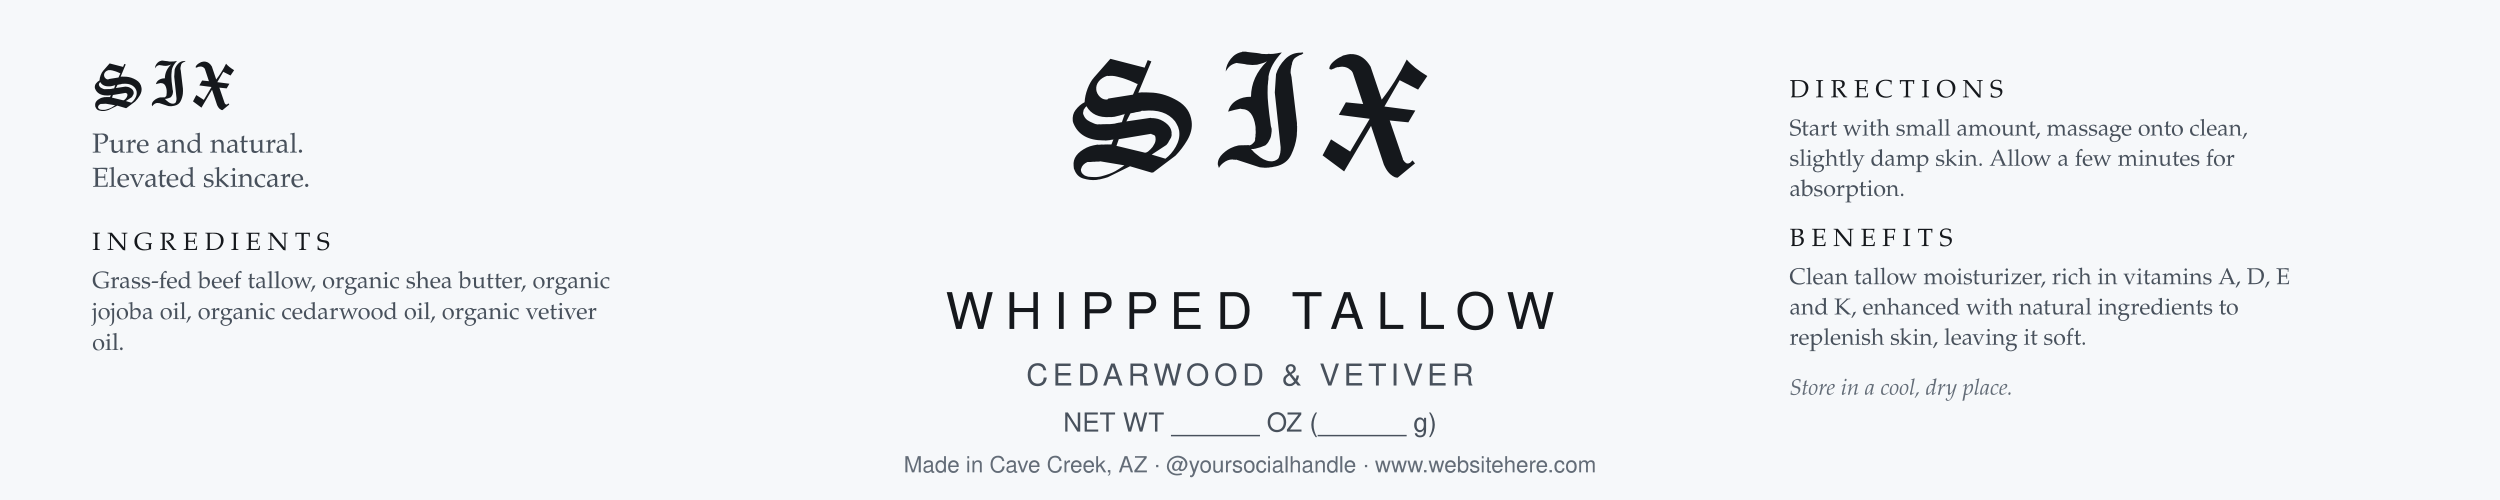
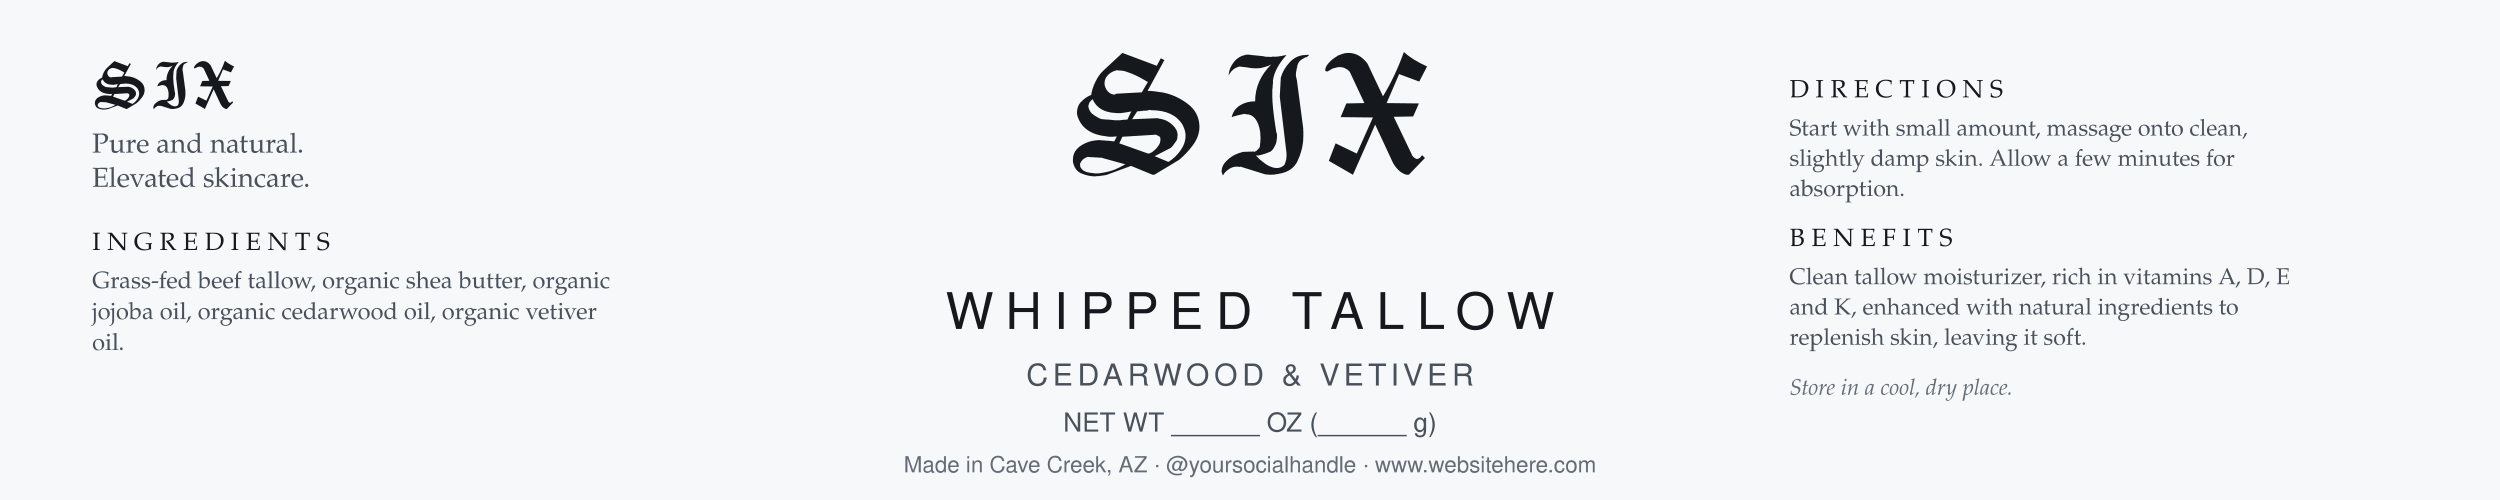
<svg xmlns="http://www.w3.org/2000/svg" width="190.0mm" height="38.0mm" viewBox="0 0 190.0 38.0">
  <rect x="0" y="0" width="190.0" height="38.0" fill="#f6f8fa" />
-   <g transform="translate(81.000 3.400) scale(0.2619)">
-     <path d="M12.94 4.08 22.88 6.65 23.77 4.46 24.83 4.83 21.05 13.92 22.01 13.82Q23.14 13.8 25.35 13.91Q28.99 14.22 32.5 16.29Q36.02 18.36 36.52 22.27Q36.86 24.97 35.24 27.72Q33.79 30.17 31.85 32.18L25.37 37.06L24.89 37.11L18.64 35.27L12.19 38.44Q11.91 38.57 11.24 38.73L10.19 38.99Q9.95 39.01 9.81 39.08L9.42 39.12Q9.13 39.15 9.09 39.2L8.75 39.24Q7.06 39.41 5 38.8Q3.23 38.25 2.48 36.23Q2.42 36.09 2.35 35.95L2.27 35.13Q1.93 31.89 6.06 29.85Q6.99 29.41 8 29.21L9.19 28.98Q9.35 29.07 9.98 29L10.41 28.95Q10.71 29.02 11.49 28.94Q11.68 28.97 12.07 28.93L13.24 28.95L13.86 27.37Q13.83 27.52 13.59 27.55L13.05 27.6Q13.01 27.66 12.91 27.67L11.8 27.78Q11.56 27.81 11.44 27.8Q11.32 27.79 11.17 27.75Q11.02 27.77 10.97 27.77Q4.18 27.75 2.19 22.73L2.18 22.64Q2.13 22.64 2.13 22.59L2.1 22.35Q2.05 22.36 2.05 22.31L2.03 22.16Q1.83 20.23 2.82 18.96Q3.98 17.42 5.46 16.68Q5.56 14.76 6.32 12.75Q7.09 10.74 8.18 9.51ZM6.3 34.02Q4.76 34.72 4.46 35.98Q4.37 36.08 4.39 36.28L4.42 36.57Q4.43 36.61 4.5 36.85Q4.5 36.9 4.54 36.97Q4.57 37.04 4.62 37.08Q4.63 37.13 4.63 37.18Q4.74 37.31 4.99 37.56Q5.23 37.8 5.44 37.92Q5.65 38.05 6.51 38.3Q6.85 38.31 7.59 38.38Q7.88 38.35 8.37 38.4Q8.61 38.37 8.76 38.41L9.68 38.31Q9.82 38.25 10.21 38.21Q12.82 37.54 14.35 36.7Q15.13 36.27 17 35L9.99 33.83Q9.85 33.9 9.61 33.92Q9.52 33.93 9.37 33.9Q9.22 33.91 9.17 33.92Q8.88 33.95 8.73 33.92L8.25 33.97Q8.2 33.97 7.96 33.95L7.18 34.03ZM22.08 19.14Q21.72 19.42 20.85 19.51L20.42 19.56Q19.71 19.78 19.18 19.83Q18.99 19.9 18.75 19.93L17.57 22.25L24.64 21.21Q24.85 21.34 25.29 21.29Q25.29 21.29 25.98 21.37Q27.51 21.55 29.02 22.69Q30.53 23.82 30.7 25.42L30.71 25.51Q30.67 25.57 30.68 25.66L30.72 26.05Q30.67 26.1 30.68 26.2L30.71 26.44Q30.71 26.49 30.67 26.54Q30.63 26.6 30.59 26.7Q30.55 26.8 30.56 26.9Q30.4 27.25 29.9 28.04Q29.86 28.14 29.76 28.32Q29.66 28.5 29.61 28.56Q29.57 28.61 29.18 29.09L24.93 31.88L28.91 33.07Q30.68 31.77 31.92 29.59Q33.15 27.41 32.93 25.28L32.89 24.89Q32.81 24.61 32.66 24.09Q32.65 23.94 32.52 23.71Q32.33 23.24 32.15 22.97Q32.09 22.83 31.92 22.58Q31.74 22.33 31.68 22.19Q28.76 18.54 22.58 19.18ZM24.79 25.84 15.38 27.41 14.7 29.34 22.77 31.28Q22.97 31.4 23.35 31.26Q23.59 31.19 23.91 30.96Q24.22 30.73 24.57 30.35Q24.66 30.25 24.86 30.03Q25.06 29.82 25.19 29.66Q25.86 28.66 25.99 28.06Q25.98 27.96 26.05 27.66Q26.05 27.61 26.07 27.41L26.01 26.79Q25.95 26.74 25.94 26.6L25.93 26.5Q25.88 26.51 25.85 26.44Q25.82 26.37 25.79 26.32Q25.76 26.27 25.35 26.12Q25.3 26.08 25.15 26.05Q25 26.01 24.97 25.99Q24.95 25.97 24.89 25.93L24.8 25.94ZM6.02 17.79Q5.94 17.95 5.67 18.17Q5.67 18.22 5.42 18.54Q5.42 18.54 5.33 18.67Q5.25 18.8 5.2 18.85Q5.04 19.6 5.04 19.63Q5.04 19.65 5.01 19.75L5.05 20.14Q5.05 20.19 5.1 20.23Q5.46 21.27 6.25 21.87Q6.83 22.3 8.26 22.88Q8.47 22.96 8.82 23.07Q8.92 23.06 8.96 23.05Q9.07 23.09 9.12 23.11Q9.17 23.13 9.36 23.11L9.7 23.07Q9.75 23.11 10.07 23.11Q10.39 23.1 10.77 23.06Q12.53 23.07 12.92 23.03L14.17 22.9Q14.37 22.88 14.84 22.73L14.94 22.72Q15.18 22.69 15.32 22.63L15.66 22.59Q15.85 22.57 15.99 22.51L16.28 22.48L17.14 20Q16.97 20.21 16.73 20.24L16.53 20.26Q16.49 20.31 16.35 20.32Q15.64 20.55 15.59 20.55Q15.12 20.7 14.83 20.73Q14.35 20.87 14.16 20.9L13.19 21Q12.95 21.02 12.8 20.99Q8 21.3 6.03 17.89ZM12.04 9.01Q10.48 9.51 9.59 10.6Q8.7 11.7 8.85 13.05Q8.88 13.34 8.92 13.48Q8.95 13.63 9.08 13.91Q9.09 13.95 9.21 14.23Q9.32 14.27 9.39 14.51Q10.48 16.05 12.07 15.89L12.34 15.62L19.49 14.48L20.88 11.4Q20.98 11.39 20.38 11.26Q20.37 11.21 20.27 11.15Q20.17 11.09 20.09 11.09Q20.02 11.1 19.86 10.97Q19.3 10.74 18.68 10.46L17.46 10Q16.55 9.66 15 9.28Q14.19 9.07 13.6 9.04Q13.01 9 12.24 9.08Z M51.19 2 52.25 2.01Q52.54 2.11 53.81 2.23L55.36 2.39Q55.65 2.4 56.13 2.5Q56.62 2.6 56.86 2.66Q57.39 2.71 58.41 2.72L58.9 2.63Q59.19 2.73 60.16 2.65Q60.6 2.56 61.43 2.47L61.48 2.47L61.53 2.42Q61.72 2.43 62.11 2.33Q62.3 2.34 62.69 2.25Q59.35 5.85 58.82 9.24L58.81 10.02Q58.76 10.16 58.75 10.31L58.75 10.5Q58.7 10.55 58.7 10.69L58.69 11.08Q58.59 11.76 58.59 12L58.56 13.95Q58.54 15.21 58.76 17.45Q58.93 19.49 59.51 23.58L59.74 24.41L59.73 25.33Q59.68 25.38 59.67 25.57L59.67 25.77Q59.62 25.91 59.62 26.01Q59.56 26.93 59.01 27.8Q58.71 28.52 57.93 29.19Q57.29 29.48 56.46 29.76Q56.22 29.8 55.71 29.96Q55.2 30.13 54.95 30.17Q54.9 30.17 54.81 30.17Q54.71 30.22 54.61 30.24Q54.51 30.27 54.32 30.26L53.74 30.26L53.98 30.5Q54.12 30.55 54.26 30.8L54.84 31.39Q56.09 32.42 56.43 32.67Q57.34 33.31 58.31 33.62Q58.79 33.77 58.89 33.77Q58.99 33.77 59.08 33.77Q59.18 33.82 59.23 33.82L59.91 33.83Q59.96 33.83 60.35 33.74Q60.4 33.74 60.69 33.65Q60.74 33.6 60.86 33.55Q60.98 33.51 61.03 33.48Q61.08 33.46 61.18 33.39Q61.28 33.32 61.32 33.29Q61.37 33.27 61.5 33.17Q61.62 33.08 61.64 33.03Q61.67 32.98 61.74 32.88Q61.82 32.79 61.82 32.76Q61.82 32.74 61.97 32.3L62.12 31.87Q62.12 31.72 62.22 31.43Q62.22 31.34 62.27 31.19L62.28 30.9Q62.28 30.75 62.33 30.61L62.34 29.73L60.65 13.88L61.01 8.54Q61.72 6.17 63.62 4.22Q65.51 2.28 68.13 2.31L68.82 2.23L68.91 2.52Q68.81 2.57 68.71 2.64Q68.61 2.71 68.54 2.76Q68.47 2.8 68.37 2.88Q68.27 2.95 68.15 2.95Q68.03 2.95 67.93 2.99Q67.83 3.04 67.74 3.09Q67 3.47 66.54 3.82Q66.07 4.18 65.77 5Q65.77 5.05 65.72 5.13Q65.67 5.2 65.67 5.34L65.66 5.49Q65.66 5.59 65.61 5.76Q65.56 5.93 65.46 6.17L65.46 6.36Q65.41 6.6 65.3 7.09Q65.25 7.33 65.25 7.72L65.24 8.16Q65.24 8.3 65.33 8.59Q65.33 8.64 65.38 8.69L65.38 8.79Q65.38 8.84 65.4 8.91Q65.43 8.98 65.47 9.23Q65.47 9.28 65.52 9.37L65.52 9.52L67.05 22.41Q67.05 22.7 67.09 22.75L67.08 23.48Q67.08 23.53 67.13 23.63L67.11 25.04Q67.06 25.23 67.06 25.57L67.05 26.1Q67 26.3 67 26.64Q66.67 29.3 65.4 31.94Q64.13 34.57 60.96 35.3Q60.81 35.3 60.42 35.39L59.84 35.53Q59.64 35.53 59.33 35.57Q59.01 35.62 58.86 35.66L58.48 35.66Q58.18 35.66 58.14 35.7L57.6 35.7Q57.55 35.65 57.41 35.65L56.97 35.64Q56.83 35.59 56.63 35.59L56.34 35.58L49.37 33.31L49.28 33.4L49.13 33.4Q49.08 33.4 48.99 33.35L48.6 33.35Q48.55 33.35 48.45 33.3L48.35 33.29Q46.99 33.28 45.72 34.28Q44.84 34.95 44.44 35.77L44.44 35.67Q44.39 35.62 44.34 35.53Q44.3 35.43 44.3 35.33L44.3 35.28Q44.25 35.09 44.18 34.97Q44.11 34.84 44.11 34.55Q44.13 32.95 45.56 31.61Q46.98 30.27 48.55 29.7Q48.69 29.61 49.03 29.51Q49.13 29.52 49.45 29.4Q49.77 29.28 50.01 29.24Q50.25 29.19 50.4 29.19L53.22 29.13Q53.22 29.23 53.31 29.23Q53.36 29.23 53.41 29.18Q53.46 29.13 53.75 29.04Q53.8 28.99 53.9 28.95Q54 28.9 54.07 28.83Q54.14 28.75 54.42 28.49Q54.69 28.23 54.76 28.11Q54.83 27.99 54.94 27.65L54.94 27.16Q54.94 27.02 55.05 26.63L55.05 25.95Q55.06 25.85 55.11 25.76L55.11 25.12Q55.07 24.98 55.07 24.64L55.08 24.15Q55.03 24.01 55.04 23.67Q54.32 18.7 51.07 18.66L50.68 18.56Q50.1 18.7 48.93 18.92Q48.63 19.02 48.05 19.16Q47.9 19.2 47.61 19.27Q47.32 19.34 47.12 19.43Q47.64 17.26 49.6 16.12Q51.36 15.07 53.74 15.1Q53.81 9.27 58.39 4.81Q58.29 4.86 58.04 4.98Q57.8 5.1 57.6 5.19Q57.41 5.29 56.97 5.4Q56.53 5.52 55.51 5.8Q54.63 5.88 54.15 5.88Q53.66 5.87 52.59 5.76Q52.35 5.71 51.82 5.6Q51.29 5.5 50.99 5.49Q50.7 5.49 50.22 5.39Q49.93 5.38 49.54 5.28Q48.42 5.56 47.71 6.13Q47 6.71 46.4 7.77Q46.52 5.78 47.88 4.09Q49.24 2.41 51.18 2.1Z M98.92 4.27Q100.89 6.65 104.91 9.08L102.24 13.02L96.89 10.29L92.47 17.93L101.43 19.09L99.41 22.52L94 21.98L97.82 33.14Q97.8 33.28 97.85 33.29L97.85 33.34Q97.83 33.43 97.93 33.44Q98.08 33.8 98.62 34.26Q98.67 34.26 98.71 34.27Q98.71 34.32 98.78 34.35Q98.85 34.38 98.99 34.45L99.18 34.47L99.23 34.43L99.43 34.45L99.48 34.41L99.53 34.41Q99.63 34.38 99.71 34.34Q99.79 34.3 99.84 34.3L100.1 34.09L100.61 33.56L101.34 34.43L96.3 38.58L95.77 38.52Q95.73 38.47 95.63 38.46L95.49 38.44Q95.44 38.38 95.35 38.37Q94.88 38.17 94.12 37.54Q93.2 36.65 92.65 35.51Q92.53 35.25 92.3 34.79L88.58 23.54L80.77 36.76L74.52 32.11L76.97 27.46L82.52 31L88.19 21.49L79.23 20.34L81.27 16.71L86.29 17.21L83.37 8.4Q83.12 7.59 82.39 7.16Q81.86 6.66 80.91 6.45L80.23 6.37Q80.08 6.4 79.94 6.39L79.34 6.46Q79.29 6.46 79.22 6.5Q79.14 6.54 78.99 6.52L78.8 6.5Q78.75 6.54 78.64 6.58Q78.54 6.61 78.49 6.61Q78.45 6.6 78.37 6.64Q78.29 6.68 78.24 6.7Q78.19 6.72 78.08 6.78Q77.98 6.84 77.87 6.9Q77.77 6.96 77.72 6.96Q77.67 6.95 77.59 6.99Q77.51 7.03 77.46 7.05Q77.41 7.07 77.28 7.12Q77.15 7.18 77.05 7.22L76.58 7.07L76.46 6.86Q76.58 5.84 77.72 4.85Q78.86 3.86 79.99 3.41Q80.21 3.24 80.44 3.14Q80.67 3.05 81.32 2.93Q81.47 2.9 81.73 2.83Q81.82 2.84 81.9 2.8Q81.98 2.76 82.07 2.77Q82.17 2.78 82.47 2.72Q82.62 2.74 82.77 2.71L83.01 2.74Q83.15 2.75 83.3 2.72L83.54 2.75Q86.53 3.1 88.45 6.36L91.68 15.93Q95.7 10.83 98.91 4.36Z" fill="#15181c" />
+   <g transform="translate(81.000 3.400) scale(0.27155)">
+     <path d="M15.84 2.29 25.46 5.89 26.58 3.8 27.6 4.28 22.89 12.93H23.86Q24.97 13.03 27.16 13.37Q30.75 14.05 34.03 16.47Q37.31 18.9 37.41 22.84Q37.46 25.56 35.56 28.13Q33.86 30.41 31.73 32.21L24.78 36.39H24.29L18.27 33.91L11.52 36.39Q11.23 36.49 10.55 36.58L9.48 36.73Q9.24 36.73 9.09 36.78H8.7Q8.41 36.78 8.36 36.83H8.02Q6.32 36.83 4.33 36Q2.63 35.27 2.1 33.18Q2.05 33.04 2 32.89V32.07Q2 28.81 6.32 27.21Q7.29 26.87 8.31 26.77L9.53 26.67Q9.67 26.77 10.31 26.77H10.74Q11.03 26.87 11.81 26.87Q12.01 26.92 12.39 26.92L13.56 27.06L14.34 25.56Q14.29 25.7 14.05 25.7H13.51Q13.46 25.75 13.37 25.75H12.25Q12.01 25.75 11.88 25.73Q11.76 25.7 11.62 25.65Q11.47 25.65 11.42 25.65Q4.67 24.93 3.21 19.73V19.63Q3.17 19.63 3.17 19.58V19.34Q3.12 19.34 3.12 19.29V19.15Q3.12 17.2 4.23 16.04Q5.55 14.63 7.1 14.05Q7.39 12.15 8.36 10.23Q9.33 8.31 10.55 7.2ZM6.13 31.39Q4.53 31.92 4.09 33.13Q3.99 33.23 3.99 33.43V33.72Q3.99 33.77 4.04 34.01Q4.04 34.06 4.06 34.13Q4.09 34.2 4.14 34.25Q4.14 34.3 4.14 34.35Q4.23 34.49 4.45 34.76Q4.67 35.03 4.87 35.17Q5.06 35.32 5.89 35.66Q6.23 35.71 6.95 35.85Q7.25 35.85 7.73 35.95Q7.97 35.95 8.12 36H9.04Q9.19 35.95 9.58 35.95Q12.25 35.56 13.85 34.88Q14.68 34.54 16.67 33.47L9.82 31.58Q9.67 31.63 9.43 31.63Q9.33 31.63 9.19 31.58Q9.04 31.58 8.99 31.58Q8.7 31.58 8.56 31.53H8.07Q8.02 31.53 7.78 31.48H7ZM23.37 18.22Q22.98 18.47 22.11 18.47H21.67Q20.94 18.61 20.41 18.61Q20.21 18.66 19.97 18.66L18.56 20.85L25.7 20.55Q25.9 20.7 26.33 20.7Q26.33 20.7 27.01 20.85Q28.52 21.19 29.9 22.47Q31.29 23.76 31.29 25.36V25.46Q31.24 25.51 31.24 25.61V25.99Q31.19 26.04 31.19 26.14V26.38Q31.19 26.43 31.14 26.48Q31.09 26.53 31.05 26.63Q31 26.72 31 26.82Q30.8 27.16 30.22 27.89Q30.17 27.99 30.05 28.16Q29.93 28.33 29.88 28.37Q29.83 28.42 29.39 28.86L24.88 31.19L28.71 32.79Q30.61 31.68 32.07 29.64Q33.52 27.6 33.52 25.46V25.07Q33.47 24.78 33.38 24.25Q33.38 24.1 33.28 23.86Q33.13 23.37 32.99 23.08Q32.94 22.93 32.79 22.67Q32.65 22.4 32.6 22.25Q30.07 18.32 23.86 18.32ZM25.36 25.17 15.84 25.75 14.97 27.6 22.79 30.37Q22.98 30.51 23.37 30.41Q23.61 30.37 23.95 30.17Q24.29 29.98 24.68 29.64Q24.78 29.54 25 29.35Q25.22 29.15 25.36 29.01Q26.14 28.08 26.33 27.5Q26.33 27.4 26.43 27.11Q26.43 27.06 26.48 26.87V26.24Q26.43 26.19 26.43 26.04V25.95Q26.38 25.95 26.36 25.87Q26.33 25.8 26.31 25.75Q26.29 25.7 25.9 25.51Q25.85 25.46 25.7 25.41Q25.56 25.36 25.53 25.34Q25.51 25.31 25.46 25.27H25.36ZM7.54 15.21Q7.44 15.36 7.15 15.55Q7.15 15.6 6.86 15.89Q6.86 15.89 6.76 16.01Q6.66 16.13 6.61 16.18Q6.37 16.91 6.37 16.94Q6.37 16.96 6.32 17.06V17.45Q6.32 17.49 6.37 17.54Q6.61 18.61 7.34 19.29Q7.88 19.78 9.24 20.51Q9.43 20.6 9.77 20.75Q9.87 20.75 9.92 20.75Q10.01 20.8 10.06 20.82Q10.11 20.85 10.31 20.85H10.65Q10.69 20.89 11.01 20.92Q11.33 20.94 11.71 20.94Q13.46 21.14 13.85 21.14H15.11Q15.31 21.14 15.79 21.04H15.89Q16.13 21.04 16.28 20.99H16.62Q16.81 20.99 16.96 20.94H17.25L18.37 18.56Q18.17 18.76 17.93 18.76H17.74Q17.69 18.81 17.54 18.81Q16.81 18.95 16.77 18.95Q16.28 19.05 15.99 19.05Q15.5 19.15 15.31 19.15H14.34Q14.09 19.15 13.95 19.1Q9.14 18.9 7.54 15.31ZM14.43 7.1Q12.83 7.44 11.84 8.44Q10.84 9.43 10.84 10.79Q10.84 11.08 10.86 11.23Q10.89 11.37 10.99 11.67Q10.99 11.71 11.08 12.01Q11.18 12.05 11.23 12.3Q12.15 13.95 13.75 13.95L14.05 13.71L21.28 13.32L22.98 10.4Q23.08 10.4 22.5 10.21Q22.5 10.16 22.4 10.09Q22.3 10.01 22.23 10.01Q22.16 10.01 22.01 9.87Q21.48 9.58 20.89 9.24L19.73 8.65Q18.85 8.22 17.35 7.68Q16.57 7.39 15.99 7.29Q15.41 7.2 14.63 7.2Z M50.27 2.78H51.34Q51.63 2.87 52.89 2.97L54.45 3.12Q54.74 3.12 55.23 3.21Q55.71 3.31 55.95 3.36Q56.49 3.41 57.51 3.41L57.99 3.31Q58.29 3.41 59.26 3.31Q59.69 3.21 60.52 3.12H60.57L60.62 3.07Q60.81 3.07 61.2 2.97Q61.39 2.97 61.78 2.87Q58.48 6.52 57.99 9.92V10.69Q57.95 10.84 57.95 10.99V11.18Q57.9 11.23 57.9 11.37V11.76Q57.8 12.44 57.8 12.69V14.63Q57.8 15.89 58.04 18.13Q58.24 20.17 58.87 24.25L59.11 25.07V25.99Q59.06 26.04 59.06 26.24V26.43Q59.01 26.58 59.01 26.67Q58.97 27.6 58.43 28.47Q58.14 29.2 57.36 29.88Q56.73 30.17 55.91 30.46Q55.66 30.51 55.15 30.68Q54.64 30.85 54.4 30.9Q54.35 30.9 54.25 30.9Q54.16 30.95 54.06 30.97Q53.96 31 53.77 31H53.19L53.43 31.24Q53.57 31.29 53.72 31.53L54.3 32.11Q55.57 33.13 55.91 33.38Q56.83 34.01 57.8 34.3Q58.29 34.45 58.38 34.45Q58.48 34.45 58.58 34.45Q58.67 34.49 58.72 34.49H59.4Q59.45 34.49 59.84 34.4Q59.89 34.4 60.18 34.3Q60.23 34.25 60.35 34.2Q60.47 34.15 60.52 34.13Q60.57 34.11 60.67 34.03Q60.76 33.96 60.81 33.94Q60.86 33.91 60.98 33.81Q61.1 33.72 61.13 33.67Q61.15 33.62 61.22 33.52Q61.3 33.43 61.3 33.4Q61.3 33.38 61.44 32.94L61.59 32.5Q61.59 32.36 61.69 32.07Q61.69 31.97 61.73 31.82V31.53Q61.73 31.39 61.78 31.24V30.37L59.89 14.53L60.18 9.19Q60.86 6.81 62.73 4.84Q64.6 2.87 67.22 2.87L67.9 2.78L68 3.07Q67.9 3.12 67.81 3.19Q67.71 3.26 67.64 3.31Q67.56 3.36 67.47 3.43Q67.37 3.51 67.25 3.51Q67.13 3.51 67.03 3.55Q66.93 3.6 66.83 3.65Q66.11 4.04 65.64 4.4Q65.18 4.77 64.89 5.59Q64.89 5.64 64.84 5.72Q64.79 5.79 64.79 5.93V6.08Q64.79 6.18 64.75 6.35Q64.7 6.52 64.6 6.76V6.95Q64.55 7.2 64.45 7.68Q64.41 7.93 64.41 8.31V8.75Q64.41 8.9 64.5 9.19Q64.5 9.24 64.55 9.29V9.38Q64.55 9.43 64.58 9.5Q64.6 9.58 64.65 9.82Q64.65 9.87 64.7 9.97V10.11L66.4 22.98Q66.4 23.27 66.45 23.32V24.05Q66.45 24.1 66.49 24.2V25.61Q66.45 25.8 66.45 26.14V26.67Q66.4 26.87 66.4 27.21Q66.11 29.88 64.87 32.53Q63.63 35.17 60.47 35.95Q60.33 35.95 59.94 36.05L59.35 36.19Q59.16 36.19 58.84 36.24Q58.53 36.29 58.38 36.34H57.99Q57.7 36.34 57.65 36.39H57.12Q57.07 36.34 56.93 36.34H56.49Q56.34 36.29 56.15 36.29H55.86L48.86 34.11L48.77 34.2H48.62Q48.57 34.2 48.47 34.15H48.09Q48.04 34.15 47.94 34.11H47.84Q46.48 34.11 45.22 35.13Q44.35 35.81 43.96 36.63V36.53Q43.91 36.49 43.86 36.39Q43.81 36.29 43.81 36.19V36.15Q43.76 35.95 43.69 35.83Q43.62 35.71 43.62 35.42Q43.62 33.81 45.03 32.45Q46.43 31.09 47.99 30.51Q48.13 30.41 48.47 30.32Q48.57 30.32 48.89 30.2Q49.2 30.07 49.45 30.03Q49.69 29.98 49.83 29.98L52.65 29.88Q52.65 29.98 52.75 29.98Q52.8 29.98 52.85 29.93Q52.89 29.88 53.19 29.78Q53.23 29.73 53.33 29.69Q53.43 29.64 53.5 29.56Q53.57 29.49 53.84 29.22Q54.11 28.96 54.18 28.84Q54.25 28.71 54.35 28.37V27.89Q54.35 27.74 54.45 27.35V26.67Q54.45 26.58 54.5 26.48V25.85Q54.45 25.7 54.45 25.36V24.88Q54.4 24.73 54.4 24.39Q53.62 19.44 50.37 19.44L49.98 19.34Q49.4 19.49 48.23 19.73Q47.94 19.83 47.36 19.97Q47.21 20.02 46.92 20.09Q46.63 20.17 46.43 20.26Q46.92 18.08 48.86 16.91Q50.61 15.84 52.99 15.84Q52.99 10.01 57.51 5.5Q57.41 5.55 57.17 5.67Q56.93 5.79 56.73 5.89Q56.54 5.98 56.1 6.1Q55.66 6.23 54.64 6.52Q53.77 6.61 53.28 6.61Q52.8 6.61 51.73 6.52Q51.49 6.47 50.95 6.37Q50.42 6.27 50.13 6.27Q49.83 6.27 49.35 6.18Q49.06 6.18 48.67 6.08Q47.55 6.37 46.85 6.95Q46.14 7.54 45.56 8.61Q45.66 6.61 46.99 4.91Q48.33 3.21 50.27 2.87Z M94.6 2Q96.83 4.14 101.11 6.08L98.92 10.31L93.29 8.22L89.79 16.33L98.83 16.43L97.22 20.07L91.78 20.17L96.88 30.8Q96.88 30.95 96.93 30.95V31Q96.93 31.09 97.03 31.09Q97.22 31.43 97.81 31.82Q97.85 31.82 97.9 31.82Q97.9 31.87 97.98 31.9Q98.05 31.92 98.19 31.97H98.39L98.44 31.92H98.63L98.68 31.87H98.73Q98.83 31.82 98.9 31.77Q98.97 31.73 99.02 31.73L99.26 31.48L99.7 30.9L100.53 31.68L96.01 36.39H95.47Q95.43 36.34 95.33 36.34H95.18Q95.13 36.29 95.04 36.29Q94.55 36.15 93.73 35.61Q92.71 34.83 92.03 33.77Q91.88 33.52 91.59 33.09L86.59 22.35L80.37 36.39L73.62 32.5L75.51 27.6L81.44 30.46L85.95 20.36L76.92 20.26L78.52 16.43L83.57 16.33L79.64 7.93Q79.3 7.15 78.52 6.81Q77.94 6.37 76.97 6.27H76.29Q76.14 6.32 76 6.32L75.41 6.47Q75.37 6.47 75.29 6.52Q75.22 6.57 75.07 6.57H74.88Q74.83 6.61 74.73 6.66Q74.64 6.71 74.59 6.71Q74.54 6.71 74.47 6.76Q74.39 6.81 74.35 6.83Q74.3 6.86 74.2 6.93Q74.1 7 74.01 7.08Q73.91 7.15 73.86 7.15Q73.81 7.15 73.74 7.2Q73.67 7.25 73.62 7.27Q73.57 7.29 73.45 7.37Q73.33 7.44 73.23 7.49L72.74 7.39L72.6 7.2Q72.6 6.18 73.62 5.06Q74.64 3.94 75.71 3.36Q75.9 3.17 76.12 3.04Q76.34 2.92 76.97 2.73Q77.11 2.68 77.36 2.58Q77.45 2.58 77.53 2.53Q77.6 2.49 77.7 2.49Q77.79 2.49 78.09 2.39Q78.23 2.39 78.38 2.34H78.62Q78.77 2.34 78.91 2.29H79.15Q82.17 2.29 84.45 5.3L88.77 14.43Q92.17 8.9 94.6 2.1Z" fill="#15181c" />
  </g>
  <text x="95.00" y="25.00" font-family="Helvetica, Arial, sans-serif" font-size="3.85" fill="#15181c" text-anchor="middle" letter-spacing="0.950">WHIPPED TALLOW</text>
  <text x="95.00" y="29.30" font-family="Helvetica, Arial, sans-serif" font-size="2.30" fill="#48515c" text-anchor="middle" letter-spacing="0.350">CEDARWOOD &amp; VETIVER</text>
  <text x="95.00" y="32.80" font-family="Helvetica, Arial, sans-serif" font-size="2.00" fill="#48515c" text-anchor="middle">NET WT ______ OZ (______ g)</text>
  <text x="95.00" y="35.90" font-family="Helvetica, Arial, sans-serif" font-size="1.70" fill="#636c77" text-anchor="middle">Made in Cave Creek, AZ   ·   @yoursocialhandle   ·   www.websitehere.com</text>
-   <g transform="translate(7.000 4.400) scale(0.10289)">
-     <path d="M12.94 4.08 22.88 6.65 23.77 4.46 24.83 4.83 21.05 13.92 22.01 13.82Q23.14 13.8 25.35 13.91Q28.99 14.22 32.5 16.29Q36.02 18.36 36.52 22.27Q36.86 24.97 35.24 27.72Q33.79 30.17 31.85 32.18L25.37 37.06L24.89 37.11L18.64 35.27L12.19 38.44Q11.91 38.57 11.24 38.73L10.19 38.99Q9.95 39.01 9.81 39.08L9.42 39.12Q9.13 39.15 9.09 39.2L8.75 39.24Q7.06 39.41 5 38.8Q3.23 38.25 2.48 36.23Q2.42 36.09 2.35 35.95L2.27 35.13Q1.93 31.89 6.06 29.85Q6.99 29.41 8 29.21L9.19 28.98Q9.35 29.07 9.98 29L10.41 28.95Q10.71 29.02 11.49 28.94Q11.68 28.97 12.07 28.93L13.24 28.95L13.86 27.37Q13.83 27.52 13.59 27.55L13.05 27.6Q13.01 27.66 12.91 27.67L11.8 27.78Q11.56 27.81 11.44 27.8Q11.32 27.79 11.17 27.75Q11.02 27.77 10.97 27.77Q4.18 27.75 2.19 22.73L2.18 22.64Q2.13 22.64 2.13 22.59L2.1 22.35Q2.05 22.36 2.05 22.31L2.03 22.16Q1.83 20.23 2.82 18.96Q3.98 17.42 5.46 16.68Q5.56 14.76 6.32 12.75Q7.09 10.74 8.18 9.51ZM6.3 34.02Q4.76 34.72 4.46 35.98Q4.37 36.08 4.39 36.28L4.42 36.57Q4.43 36.61 4.5 36.85Q4.5 36.9 4.54 36.97Q4.57 37.04 4.62 37.08Q4.63 37.13 4.63 37.18Q4.74 37.31 4.99 37.56Q5.23 37.8 5.44 37.92Q5.65 38.05 6.51 38.3Q6.85 38.31 7.59 38.38Q7.88 38.35 8.37 38.4Q8.61 38.37 8.76 38.41L9.68 38.31Q9.82 38.25 10.21 38.21Q12.82 37.54 14.35 36.7Q15.13 36.27 17 35L9.99 33.83Q9.85 33.9 9.61 33.92Q9.52 33.93 9.37 33.9Q9.22 33.91 9.17 33.92Q8.88 33.95 8.73 33.92L8.25 33.97Q8.2 33.97 7.96 33.95L7.18 34.03ZM22.08 19.14Q21.72 19.42 20.85 19.51L20.42 19.56Q19.71 19.78 19.18 19.83Q18.99 19.9 18.75 19.93L17.57 22.25L24.64 21.21Q24.85 21.34 25.29 21.29Q25.29 21.29 25.98 21.37Q27.51 21.55 29.02 22.69Q30.53 23.82 30.7 25.42L30.71 25.51Q30.67 25.57 30.68 25.66L30.72 26.05Q30.67 26.1 30.68 26.2L30.71 26.44Q30.71 26.49 30.67 26.54Q30.63 26.6 30.59 26.7Q30.55 26.8 30.56 26.9Q30.4 27.25 29.9 28.04Q29.86 28.14 29.76 28.32Q29.66 28.5 29.61 28.56Q29.57 28.61 29.18 29.09L24.93 31.88L28.91 33.07Q30.68 31.77 31.92 29.59Q33.15 27.41 32.93 25.28L32.89 24.89Q32.81 24.61 32.66 24.09Q32.65 23.94 32.52 23.71Q32.33 23.24 32.15 22.97Q32.09 22.83 31.92 22.58Q31.74 22.33 31.68 22.19Q28.76 18.54 22.58 19.18ZM24.79 25.84 15.38 27.41 14.7 29.34 22.77 31.28Q22.97 31.4 23.35 31.26Q23.59 31.19 23.91 30.96Q24.22 30.73 24.57 30.35Q24.66 30.25 24.86 30.03Q25.06 29.82 25.19 29.66Q25.86 28.66 25.99 28.06Q25.98 27.96 26.05 27.66Q26.05 27.61 26.07 27.41L26.01 26.79Q25.95 26.74 25.94 26.6L25.93 26.5Q25.88 26.51 25.85 26.44Q25.82 26.37 25.79 26.32Q25.76 26.27 25.35 26.12Q25.3 26.08 25.15 26.05Q25 26.01 24.97 25.99Q24.95 25.97 24.89 25.93L24.8 25.94ZM6.02 17.79Q5.94 17.95 5.67 18.17Q5.67 18.22 5.42 18.54Q5.42 18.54 5.33 18.67Q5.25 18.8 5.2 18.85Q5.04 19.6 5.04 19.63Q5.04 19.65 5.01 19.75L5.05 20.14Q5.05 20.19 5.1 20.23Q5.46 21.27 6.25 21.87Q6.83 22.3 8.26 22.88Q8.47 22.96 8.82 23.07Q8.92 23.06 8.96 23.05Q9.07 23.09 9.12 23.11Q9.17 23.13 9.36 23.11L9.7 23.07Q9.75 23.11 10.07 23.11Q10.39 23.1 10.77 23.06Q12.53 23.07 12.92 23.03L14.17 22.9Q14.37 22.88 14.84 22.73L14.94 22.72Q15.18 22.69 15.32 22.63L15.66 22.59Q15.85 22.57 15.99 22.51L16.28 22.48L17.14 20Q16.97 20.21 16.73 20.24L16.53 20.26Q16.49 20.31 16.35 20.32Q15.64 20.55 15.59 20.55Q15.12 20.7 14.83 20.73Q14.35 20.87 14.16 20.9L13.19 21Q12.95 21.02 12.8 20.99Q8 21.3 6.03 17.89ZM12.04 9.01Q10.48 9.51 9.59 10.6Q8.7 11.7 8.85 13.05Q8.88 13.34 8.92 13.48Q8.95 13.63 9.08 13.91Q9.09 13.95 9.21 14.23Q9.32 14.27 9.39 14.51Q10.48 16.05 12.07 15.89L12.34 15.62L19.49 14.48L20.88 11.4Q20.98 11.39 20.38 11.26Q20.37 11.21 20.27 11.15Q20.17 11.09 20.09 11.09Q20.02 11.1 19.86 10.97Q19.3 10.74 18.68 10.46L17.46 10Q16.55 9.66 15 9.28Q14.19 9.07 13.6 9.04Q13.01 9 12.24 9.08Z M51.19 2 52.25 2.01Q52.54 2.11 53.81 2.23L55.36 2.39Q55.65 2.4 56.13 2.5Q56.62 2.6 56.86 2.66Q57.39 2.71 58.41 2.72L58.9 2.63Q59.19 2.73 60.16 2.65Q60.6 2.56 61.43 2.47L61.48 2.47L61.53 2.42Q61.72 2.43 62.11 2.33Q62.3 2.34 62.69 2.25Q59.35 5.85 58.82 9.24L58.81 10.02Q58.76 10.16 58.75 10.31L58.75 10.5Q58.7 10.55 58.7 10.69L58.69 11.08Q58.59 11.76 58.59 12L58.56 13.95Q58.54 15.21 58.76 17.45Q58.93 19.49 59.51 23.58L59.74 24.41L59.73 25.33Q59.68 25.38 59.67 25.57L59.67 25.77Q59.62 25.91 59.62 26.01Q59.56 26.93 59.01 27.8Q58.71 28.52 57.93 29.19Q57.29 29.48 56.46 29.76Q56.22 29.8 55.71 29.96Q55.2 30.13 54.95 30.17Q54.9 30.17 54.81 30.17Q54.71 30.22 54.61 30.24Q54.51 30.27 54.32 30.26L53.74 30.26L53.98 30.5Q54.12 30.55 54.26 30.8L54.84 31.39Q56.09 32.42 56.43 32.67Q57.34 33.31 58.31 33.62Q58.79 33.77 58.89 33.77Q58.99 33.77 59.08 33.77Q59.18 33.82 59.23 33.82L59.91 33.83Q59.96 33.83 60.35 33.74Q60.4 33.74 60.69 33.65Q60.74 33.6 60.86 33.55Q60.98 33.51 61.03 33.48Q61.08 33.46 61.18 33.39Q61.28 33.32 61.32 33.29Q61.37 33.27 61.5 33.17Q61.62 33.08 61.64 33.03Q61.67 32.98 61.74 32.88Q61.82 32.79 61.82 32.76Q61.82 32.74 61.97 32.3L62.12 31.87Q62.12 31.72 62.22 31.43Q62.22 31.34 62.27 31.19L62.28 30.9Q62.28 30.75 62.33 30.61L62.34 29.73L60.65 13.88L61.01 8.54Q61.72 6.17 63.62 4.22Q65.51 2.28 68.13 2.31L68.82 2.23L68.91 2.52Q68.81 2.57 68.71 2.64Q68.61 2.71 68.54 2.76Q68.47 2.8 68.37 2.88Q68.27 2.95 68.15 2.95Q68.03 2.95 67.93 2.99Q67.83 3.04 67.74 3.09Q67 3.47 66.54 3.82Q66.07 4.18 65.77 5Q65.77 5.05 65.72 5.13Q65.67 5.2 65.67 5.34L65.66 5.49Q65.66 5.59 65.61 5.76Q65.56 5.93 65.46 6.17L65.46 6.36Q65.41 6.6 65.3 7.09Q65.25 7.33 65.25 7.72L65.24 8.16Q65.24 8.3 65.33 8.59Q65.33 8.64 65.38 8.69L65.38 8.79Q65.38 8.84 65.4 8.91Q65.43 8.98 65.47 9.23Q65.47 9.28 65.52 9.37L65.52 9.52L67.05 22.41Q67.05 22.7 67.09 22.75L67.08 23.48Q67.08 23.53 67.13 23.63L67.11 25.04Q67.06 25.23 67.06 25.57L67.05 26.1Q67 26.3 67 26.64Q66.67 29.3 65.4 31.94Q64.13 34.57 60.96 35.3Q60.81 35.3 60.42 35.39L59.84 35.53Q59.64 35.53 59.33 35.57Q59.01 35.62 58.86 35.66L58.48 35.66Q58.18 35.66 58.14 35.7L57.6 35.7Q57.55 35.65 57.41 35.65L56.97 35.64Q56.83 35.59 56.63 35.59L56.34 35.58L49.37 33.31L49.28 33.4L49.13 33.4Q49.08 33.4 48.99 33.35L48.6 33.35Q48.55 33.35 48.45 33.3L48.35 33.29Q46.99 33.28 45.72 34.28Q44.84 34.95 44.44 35.77L44.44 35.67Q44.39 35.62 44.34 35.53Q44.3 35.43 44.3 35.33L44.3 35.28Q44.25 35.09 44.18 34.97Q44.11 34.84 44.11 34.55Q44.13 32.95 45.56 31.61Q46.98 30.27 48.55 29.7Q48.69 29.61 49.03 29.51Q49.13 29.52 49.45 29.4Q49.77 29.28 50.01 29.24Q50.25 29.19 50.4 29.19L53.22 29.13Q53.22 29.23 53.31 29.23Q53.36 29.23 53.41 29.18Q53.46 29.13 53.75 29.04Q53.8 28.99 53.9 28.95Q54 28.9 54.07 28.83Q54.14 28.75 54.42 28.49Q54.69 28.23 54.76 28.11Q54.83 27.99 54.94 27.65L54.94 27.16Q54.94 27.02 55.05 26.63L55.05 25.95Q55.06 25.85 55.11 25.76L55.11 25.12Q55.07 24.98 55.07 24.64L55.08 24.15Q55.03 24.01 55.04 23.67Q54.32 18.7 51.07 18.66L50.68 18.56Q50.1 18.7 48.93 18.92Q48.63 19.02 48.05 19.16Q47.9 19.2 47.61 19.27Q47.32 19.34 47.12 19.43Q47.64 17.26 49.6 16.12Q51.36 15.07 53.74 15.1Q53.81 9.27 58.39 4.81Q58.29 4.86 58.04 4.98Q57.8 5.1 57.6 5.19Q57.41 5.29 56.97 5.4Q56.53 5.52 55.51 5.8Q54.63 5.88 54.15 5.88Q53.66 5.87 52.59 5.76Q52.35 5.71 51.82 5.6Q51.29 5.5 50.99 5.49Q50.7 5.49 50.22 5.39Q49.93 5.38 49.54 5.28Q48.42 5.56 47.71 6.13Q47 6.71 46.4 7.77Q46.52 5.78 47.88 4.09Q49.24 2.41 51.18 2.1Z M98.92 4.27Q100.89 6.65 104.91 9.08L102.24 13.02L96.89 10.29L92.47 17.93L101.43 19.09L99.41 22.52L94 21.98L97.82 33.14Q97.8 33.28 97.85 33.29L97.85 33.34Q97.83 33.43 97.93 33.44Q98.08 33.8 98.62 34.26Q98.67 34.26 98.71 34.27Q98.71 34.32 98.78 34.35Q98.85 34.38 98.99 34.45L99.18 34.47L99.23 34.43L99.43 34.45L99.48 34.41L99.53 34.41Q99.63 34.38 99.71 34.34Q99.79 34.3 99.84 34.3L100.1 34.09L100.61 33.56L101.34 34.43L96.3 38.58L95.77 38.52Q95.73 38.47 95.63 38.46L95.49 38.44Q95.44 38.38 95.35 38.37Q94.88 38.17 94.12 37.54Q93.2 36.65 92.65 35.51Q92.53 35.25 92.3 34.79L88.58 23.54L80.77 36.76L74.52 32.11L76.97 27.46L82.52 31L88.19 21.49L79.23 20.34L81.27 16.71L86.29 17.21L83.37 8.4Q83.12 7.59 82.39 7.16Q81.86 6.66 80.91 6.45L80.23 6.37Q80.08 6.4 79.94 6.39L79.34 6.46Q79.29 6.46 79.22 6.5Q79.14 6.54 78.99 6.52L78.8 6.5Q78.75 6.54 78.64 6.58Q78.54 6.61 78.49 6.61Q78.45 6.6 78.37 6.64Q78.29 6.68 78.24 6.7Q78.19 6.72 78.08 6.78Q77.98 6.84 77.87 6.9Q77.77 6.96 77.72 6.96Q77.67 6.95 77.59 6.99Q77.51 7.03 77.46 7.05Q77.41 7.07 77.28 7.12Q77.15 7.18 77.05 7.22L76.58 7.07L76.46 6.86Q76.58 5.84 77.72 4.85Q78.86 3.86 79.99 3.41Q80.21 3.24 80.44 3.14Q80.67 3.05 81.32 2.93Q81.47 2.9 81.73 2.83Q81.82 2.84 81.9 2.8Q81.98 2.76 82.07 2.77Q82.17 2.78 82.47 2.72Q82.62 2.74 82.77 2.71L83.01 2.74Q83.15 2.75 83.3 2.72L83.54 2.75Q86.53 3.1 88.45 6.36L91.68 15.93Q95.7 10.83 98.91 4.36Z" fill="#15181c" />
+   <g transform="translate(7.000 4.400) scale(0.10668)">
+     <path d="M15.84 2.29 25.46 5.89 26.58 3.8 27.6 4.28 22.89 12.93H23.86Q24.97 13.03 27.16 13.37Q30.75 14.05 34.03 16.47Q37.31 18.9 37.41 22.84Q37.46 25.56 35.56 28.13Q33.86 30.41 31.73 32.21L24.78 36.39H24.29L18.27 33.91L11.52 36.39Q11.23 36.49 10.55 36.58L9.48 36.73Q9.24 36.73 9.09 36.78H8.7Q8.41 36.78 8.36 36.83H8.02Q6.32 36.83 4.33 36Q2.63 35.27 2.1 33.18Q2.05 33.04 2 32.89V32.07Q2 28.81 6.32 27.21Q7.29 26.87 8.31 26.77L9.53 26.67Q9.67 26.77 10.31 26.77H10.74Q11.03 26.87 11.81 26.87Q12.01 26.92 12.39 26.92L13.56 27.06L14.34 25.56Q14.29 25.7 14.05 25.7H13.51Q13.46 25.75 13.37 25.75H12.25Q12.01 25.75 11.88 25.73Q11.76 25.7 11.62 25.65Q11.47 25.65 11.42 25.65Q4.67 24.93 3.21 19.73V19.63Q3.17 19.63 3.17 19.58V19.34Q3.12 19.34 3.12 19.29V19.15Q3.12 17.2 4.23 16.04Q5.55 14.63 7.1 14.05Q7.39 12.15 8.36 10.23Q9.33 8.31 10.55 7.2ZM6.13 31.39Q4.53 31.92 4.09 33.13Q3.99 33.23 3.99 33.43V33.72Q3.99 33.77 4.04 34.01Q4.04 34.06 4.06 34.13Q4.09 34.2 4.14 34.25Q4.14 34.3 4.14 34.35Q4.23 34.49 4.45 34.76Q4.67 35.03 4.87 35.17Q5.06 35.32 5.89 35.66Q6.23 35.71 6.95 35.85Q7.25 35.85 7.73 35.95Q7.97 35.95 8.12 36H9.04Q9.19 35.95 9.58 35.95Q12.25 35.56 13.85 34.88Q14.68 34.54 16.67 33.47L9.82 31.58Q9.67 31.63 9.43 31.63Q9.33 31.63 9.19 31.58Q9.04 31.58 8.99 31.58Q8.7 31.58 8.56 31.53H8.07Q8.02 31.53 7.78 31.48H7ZM23.37 18.22Q22.98 18.47 22.11 18.47H21.67Q20.94 18.61 20.41 18.61Q20.21 18.66 19.97 18.66L18.56 20.85L25.7 20.55Q25.9 20.7 26.33 20.7Q26.33 20.7 27.01 20.85Q28.52 21.19 29.9 22.47Q31.29 23.76 31.29 25.36V25.46Q31.24 25.51 31.24 25.61V25.99Q31.19 26.04 31.19 26.14V26.38Q31.19 26.43 31.14 26.48Q31.09 26.53 31.05 26.63Q31 26.72 31 26.82Q30.8 27.16 30.22 27.89Q30.17 27.99 30.05 28.16Q29.93 28.33 29.88 28.37Q29.83 28.42 29.39 28.86L24.88 31.19L28.71 32.79Q30.61 31.68 32.07 29.64Q33.52 27.6 33.52 25.46V25.07Q33.47 24.78 33.38 24.25Q33.38 24.1 33.28 23.86Q33.13 23.37 32.99 23.08Q32.94 22.93 32.79 22.67Q32.65 22.4 32.6 22.25Q30.07 18.32 23.86 18.32ZM25.36 25.17 15.84 25.75 14.97 27.6 22.79 30.37Q22.98 30.51 23.37 30.41Q23.61 30.37 23.95 30.17Q24.29 29.98 24.68 29.64Q24.78 29.54 25 29.35Q25.22 29.15 25.36 29.01Q26.14 28.08 26.33 27.5Q26.33 27.4 26.43 27.11Q26.43 27.06 26.48 26.87V26.24Q26.43 26.19 26.43 26.04V25.95Q26.38 25.95 26.36 25.87Q26.33 25.8 26.31 25.75Q26.29 25.7 25.9 25.51Q25.85 25.46 25.7 25.41Q25.56 25.36 25.53 25.34Q25.51 25.31 25.46 25.27H25.36ZM7.54 15.21Q7.44 15.36 7.15 15.55Q7.15 15.6 6.86 15.89Q6.86 15.89 6.76 16.01Q6.66 16.13 6.61 16.18Q6.37 16.91 6.37 16.94Q6.37 16.96 6.32 17.06V17.45Q6.32 17.49 6.37 17.54Q6.61 18.61 7.34 19.29Q7.88 19.78 9.24 20.51Q9.43 20.6 9.77 20.75Q9.87 20.75 9.92 20.75Q10.01 20.8 10.06 20.82Q10.11 20.85 10.31 20.85H10.65Q10.69 20.89 11.01 20.92Q11.33 20.94 11.71 20.94Q13.46 21.14 13.85 21.14H15.11Q15.31 21.14 15.79 21.04H15.89Q16.13 21.04 16.28 20.99H16.62Q16.81 20.99 16.96 20.94H17.25L18.37 18.56Q18.17 18.76 17.93 18.76H17.74Q17.69 18.81 17.54 18.81Q16.81 18.95 16.77 18.95Q16.28 19.05 15.99 19.05Q15.5 19.15 15.31 19.15H14.34Q14.09 19.15 13.95 19.1Q9.14 18.9 7.54 15.31ZM14.43 7.1Q12.83 7.44 11.84 8.44Q10.84 9.43 10.84 10.79Q10.84 11.08 10.86 11.23Q10.89 11.37 10.99 11.67Q10.99 11.71 11.08 12.01Q11.18 12.05 11.23 12.3Q12.15 13.95 13.75 13.95L14.05 13.71L21.28 13.32L22.98 10.4Q23.08 10.4 22.5 10.21Q22.5 10.16 22.4 10.09Q22.3 10.01 22.23 10.01Q22.16 10.01 22.01 9.87Q21.48 9.58 20.89 9.24L19.73 8.65Q18.85 8.22 17.35 7.68Q16.57 7.39 15.99 7.29Q15.41 7.2 14.63 7.2Z M50.27 2.78H51.34Q51.63 2.87 52.89 2.97L54.45 3.12Q54.74 3.12 55.23 3.21Q55.71 3.31 55.95 3.36Q56.49 3.41 57.51 3.41L57.99 3.31Q58.29 3.41 59.26 3.31Q59.69 3.21 60.52 3.12H60.57L60.62 3.07Q60.81 3.07 61.2 2.97Q61.39 2.97 61.78 2.87Q58.48 6.52 57.99 9.92V10.69Q57.95 10.84 57.95 10.99V11.18Q57.9 11.23 57.9 11.37V11.76Q57.8 12.44 57.8 12.69V14.63Q57.8 15.89 58.04 18.13Q58.24 20.17 58.87 24.25L59.11 25.07V25.99Q59.06 26.04 59.06 26.24V26.43Q59.01 26.58 59.01 26.67Q58.97 27.6 58.43 28.47Q58.14 29.2 57.36 29.88Q56.73 30.17 55.91 30.46Q55.66 30.51 55.15 30.68Q54.64 30.85 54.4 30.9Q54.35 30.9 54.25 30.9Q54.16 30.95 54.06 30.97Q53.96 31 53.77 31H53.19L53.43 31.24Q53.57 31.29 53.72 31.53L54.3 32.11Q55.57 33.13 55.91 33.38Q56.83 34.01 57.8 34.3Q58.29 34.45 58.38 34.45Q58.48 34.45 58.58 34.45Q58.67 34.49 58.72 34.49H59.4Q59.45 34.49 59.84 34.4Q59.89 34.4 60.18 34.3Q60.23 34.25 60.35 34.2Q60.47 34.15 60.52 34.13Q60.57 34.11 60.67 34.03Q60.76 33.96 60.81 33.94Q60.86 33.91 60.98 33.81Q61.1 33.72 61.13 33.67Q61.15 33.62 61.22 33.52Q61.3 33.43 61.3 33.4Q61.3 33.38 61.44 32.94L61.59 32.5Q61.59 32.36 61.69 32.07Q61.69 31.97 61.73 31.82V31.53Q61.73 31.39 61.78 31.24V30.37L59.89 14.53L60.18 9.19Q60.86 6.81 62.73 4.84Q64.6 2.87 67.22 2.87L67.9 2.78L68 3.07Q67.9 3.12 67.81 3.19Q67.71 3.26 67.64 3.31Q67.56 3.36 67.47 3.43Q67.37 3.51 67.25 3.51Q67.13 3.51 67.03 3.55Q66.93 3.6 66.83 3.65Q66.11 4.04 65.64 4.4Q65.18 4.77 64.89 5.59Q64.89 5.64 64.84 5.72Q64.79 5.79 64.79 5.93V6.08Q64.79 6.18 64.75 6.35Q64.7 6.52 64.6 6.76V6.95Q64.55 7.2 64.45 7.68Q64.41 7.93 64.41 8.31V8.75Q64.41 8.9 64.5 9.19Q64.5 9.24 64.55 9.29V9.38Q64.55 9.43 64.58 9.5Q64.6 9.58 64.65 9.82Q64.65 9.87 64.7 9.97V10.11L66.4 22.98Q66.4 23.27 66.45 23.32V24.05Q66.45 24.1 66.49 24.2V25.61Q66.45 25.8 66.45 26.14V26.67Q66.4 26.87 66.4 27.21Q66.11 29.88 64.87 32.53Q63.63 35.17 60.47 35.95Q60.33 35.95 59.94 36.05L59.35 36.19Q59.16 36.19 58.84 36.24Q58.53 36.29 58.38 36.34H57.99Q57.7 36.34 57.65 36.39H57.12Q57.07 36.34 56.93 36.34H56.49Q56.34 36.29 56.15 36.29H55.86L48.86 34.11L48.77 34.2H48.62Q48.57 34.2 48.47 34.15H48.09Q48.04 34.15 47.94 34.11H47.84Q46.48 34.11 45.22 35.13Q44.35 35.81 43.96 36.63V36.53Q43.91 36.49 43.86 36.39Q43.81 36.29 43.81 36.19V36.15Q43.76 35.95 43.69 35.83Q43.62 35.71 43.62 35.42Q43.62 33.81 45.03 32.45Q46.43 31.09 47.99 30.51Q48.13 30.41 48.47 30.32Q48.57 30.32 48.89 30.2Q49.2 30.07 49.45 30.03Q49.69 29.98 49.83 29.98L52.65 29.88Q52.65 29.98 52.75 29.98Q52.8 29.98 52.85 29.93Q52.89 29.88 53.19 29.78Q53.23 29.73 53.33 29.69Q53.43 29.64 53.5 29.56Q53.57 29.49 53.84 29.22Q54.11 28.96 54.18 28.84Q54.25 28.71 54.35 28.37V27.89Q54.35 27.74 54.45 27.35V26.67Q54.45 26.58 54.5 26.48V25.85Q54.45 25.7 54.45 25.36V24.88Q54.4 24.73 54.4 24.39Q53.62 19.44 50.37 19.44L49.98 19.34Q49.4 19.49 48.23 19.73Q47.94 19.83 47.36 19.97Q47.21 20.02 46.92 20.09Q46.63 20.17 46.43 20.26Q46.92 18.08 48.86 16.91Q50.61 15.84 52.99 15.84Q52.99 10.01 57.51 5.5Q57.41 5.55 57.17 5.67Q56.93 5.79 56.73 5.89Q56.54 5.98 56.1 6.1Q55.66 6.23 54.64 6.52Q53.77 6.61 53.28 6.61Q52.8 6.61 51.73 6.52Q51.49 6.47 50.95 6.37Q50.42 6.27 50.13 6.27Q49.83 6.27 49.35 6.18Q49.06 6.18 48.67 6.08Q47.55 6.37 46.85 6.95Q46.14 7.54 45.56 8.61Q45.66 6.61 46.99 4.91Q48.33 3.21 50.27 2.87Z M94.6 2Q96.83 4.14 101.11 6.08L98.92 10.31L93.29 8.22L89.79 16.33L98.83 16.43L97.22 20.07L91.78 20.17L96.88 30.8Q96.88 30.95 96.93 30.95V31Q96.93 31.09 97.03 31.09Q97.22 31.43 97.81 31.82Q97.85 31.82 97.9 31.82Q97.9 31.87 97.98 31.9Q98.05 31.92 98.19 31.97H98.39L98.44 31.92H98.63L98.68 31.87H98.73Q98.83 31.82 98.9 31.77Q98.97 31.73 99.02 31.73L99.26 31.48L99.7 30.9L100.53 31.68L96.01 36.39H95.47Q95.43 36.34 95.33 36.34H95.18Q95.13 36.29 95.04 36.29Q94.55 36.15 93.73 35.61Q92.71 34.83 92.03 33.77Q91.88 33.52 91.59 33.09L86.59 22.35L80.37 36.39L73.62 32.5L75.51 27.6L81.44 30.46L85.95 20.36L76.92 20.26L78.52 16.43L83.57 16.33L79.64 7.93Q79.3 7.15 78.52 6.81Q77.94 6.37 76.97 6.27H76.29Q76.14 6.32 76 6.32L75.41 6.47Q75.37 6.47 75.29 6.52Q75.22 6.57 75.07 6.57H74.88Q74.83 6.61 74.73 6.66Q74.64 6.71 74.59 6.71Q74.54 6.71 74.47 6.76Q74.39 6.81 74.35 6.83Q74.3 6.86 74.2 6.93Q74.1 7 74.01 7.08Q73.91 7.15 73.86 7.15Q73.81 7.15 73.74 7.2Q73.67 7.25 73.62 7.27Q73.57 7.29 73.45 7.37Q73.33 7.44 73.23 7.49L72.74 7.39L72.6 7.2Q72.6 6.18 73.62 5.06Q74.64 3.94 75.71 3.36Q75.9 3.17 76.12 3.04Q76.34 2.92 76.97 2.73Q77.11 2.68 77.36 2.58Q77.45 2.58 77.53 2.53Q77.6 2.49 77.7 2.49Q77.79 2.49 78.09 2.39Q78.23 2.39 78.38 2.34H78.62Q78.77 2.34 78.91 2.29H79.15Q82.17 2.29 84.45 5.3L88.77 14.43Q92.17 8.9 94.6 2.1Z" fill="#15181c" />
  </g>
  <text x="7.00" y="11.60" font-family="Palatino, Georgia, serif" font-size="2.10" fill="#48515c">Pure and natural.</text>
  <text x="7.00" y="14.20" font-family="Palatino, Georgia, serif" font-size="2.10" fill="#48515c">Elevated skincare.</text>
  <text x="7.00" y="19.00" font-family="Palatino, Georgia, serif" font-size="1.90" fill="#15181c" letter-spacing="0.500">INGREDIENTS</text>
  <text x="7.00" y="21.90" font-family="Palatino, Georgia, serif" font-size="1.80" fill="#48515c">Grass-fed beef tallow, organic shea butter, organic</text>
  <text x="7.00" y="24.25" font-family="Palatino, Georgia, serif" font-size="1.80" fill="#48515c">jojoba oil, organic cedarwood oil, organic vetiver</text>
  <text x="7.00" y="26.60" font-family="Palatino, Georgia, serif" font-size="1.80" fill="#48515c">oil.</text>
  <text x="136.00" y="7.40" font-family="Palatino, Georgia, serif" font-size="1.90" fill="#15181c" letter-spacing="0.500">DIRECTIONS</text>
  <text x="136.00" y="10.30" font-family="Palatino, Georgia, serif" font-size="1.75" fill="#48515c">Start with small amount, massage onto clean,</text>
  <text x="136.00" y="12.60" font-family="Palatino, Georgia, serif" font-size="1.75" fill="#48515c">slightly damp skin. Allow a few minutes for</text>
  <text x="136.00" y="14.90" font-family="Palatino, Georgia, serif" font-size="1.75" fill="#48515c">absorption.</text>
  <text x="136.00" y="18.70" font-family="Palatino, Georgia, serif" font-size="1.90" fill="#15181c" letter-spacing="0.500">BENEFITS</text>
  <text x="136.00" y="21.60" font-family="Palatino, Georgia, serif" font-size="1.75" fill="#48515c">Clean tallow moisturizer, rich in vitamins A, D, E</text>
  <text x="136.00" y="23.90" font-family="Palatino, Georgia, serif" font-size="1.75" fill="#48515c">and K, enhanced with natural ingredients to</text>
  <text x="136.00" y="26.20" font-family="Palatino, Georgia, serif" font-size="1.75" fill="#48515c">replenish skin, leaving it soft.</text>
  <text x="136.00" y="30.00" font-family="Palatino, Georgia, serif" font-size="1.70" fill="#636c77" font-style="italic">Store in a cool, dry place.</text>
</svg>
